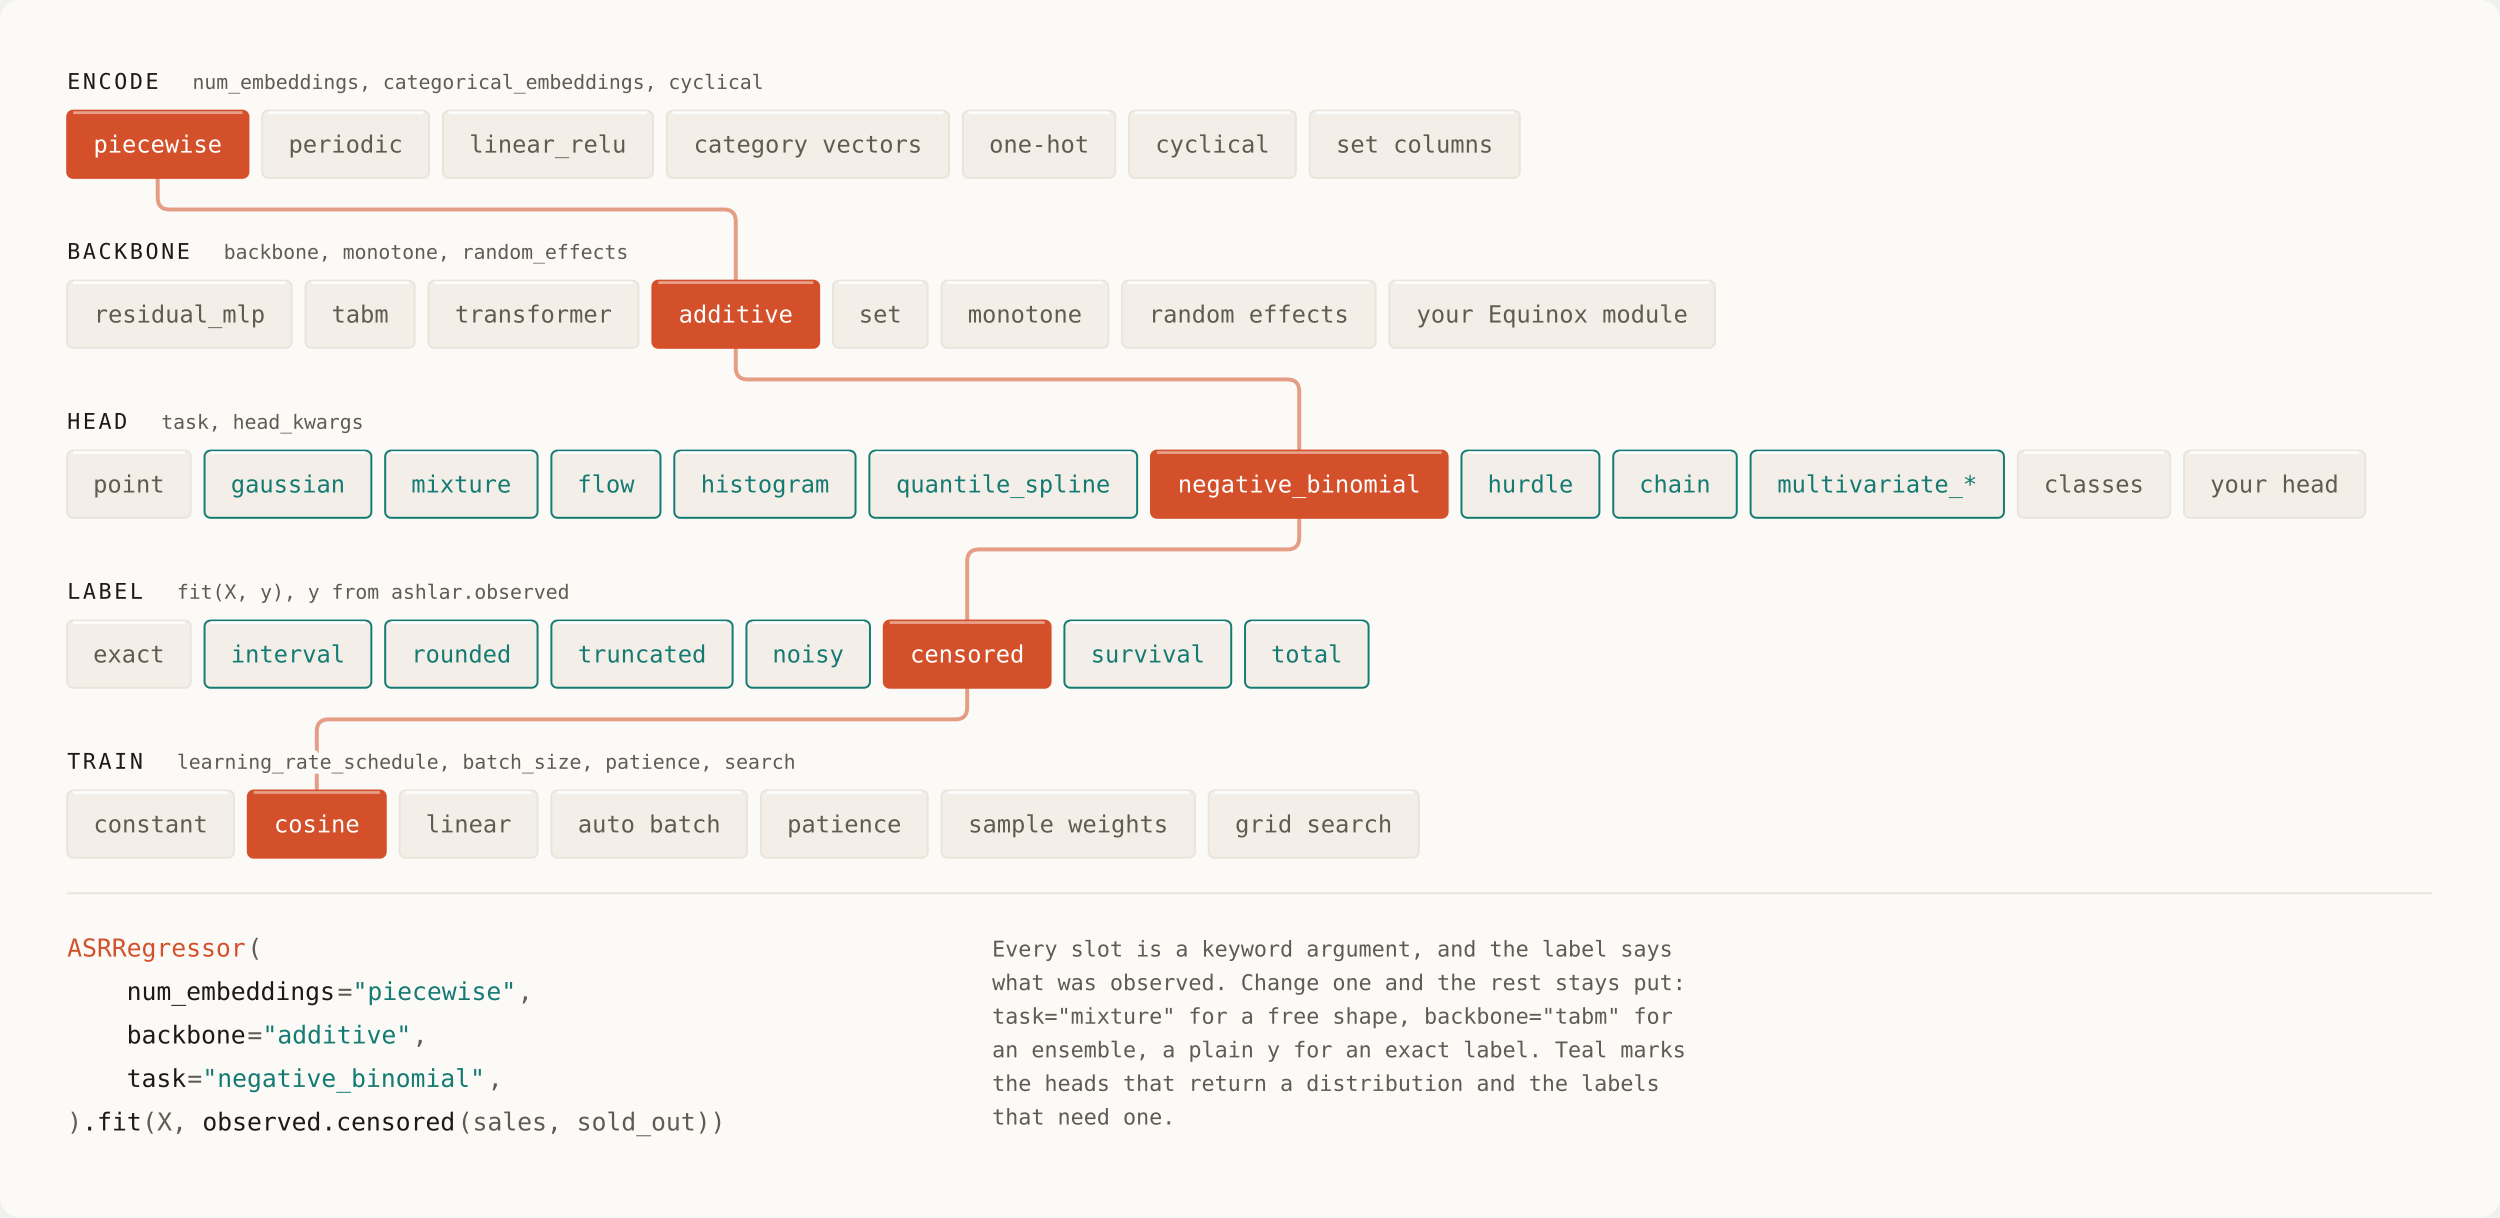
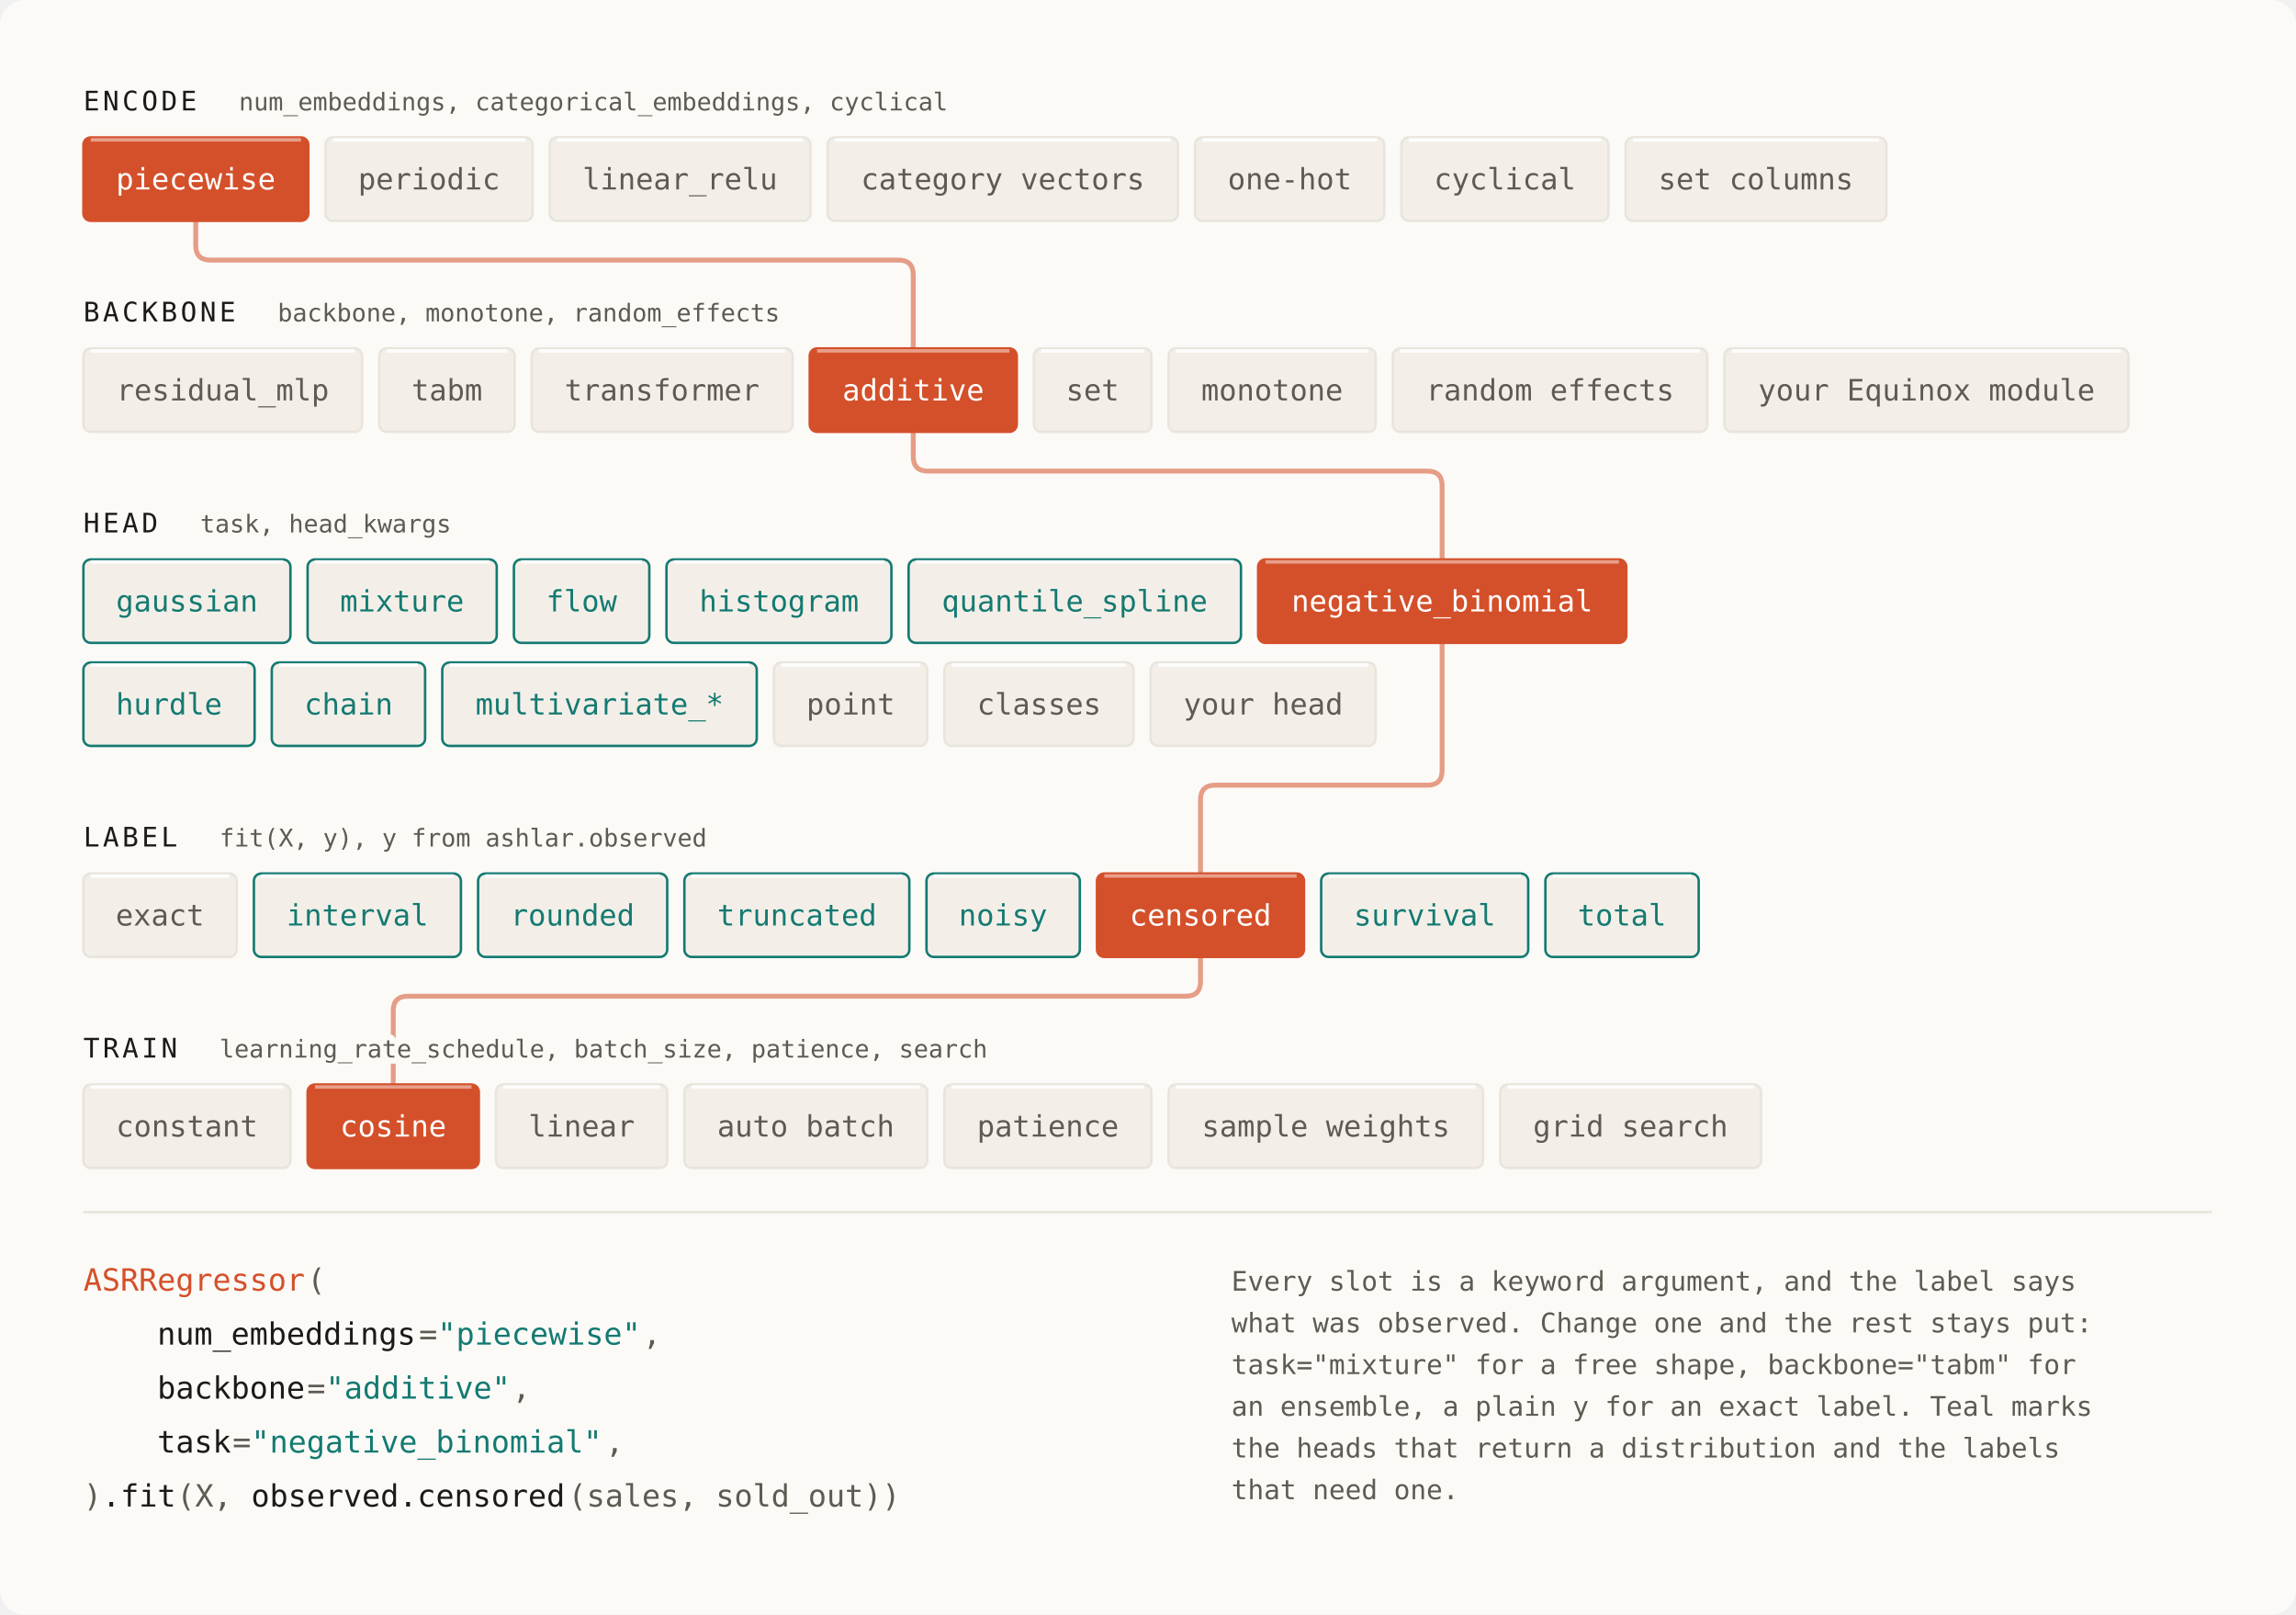
- <svg xmlns="http://www.w3.org/2000/svg" viewBox="0 0 1265 616" width="1265" height="616" role="img" aria-label="Five courses of model choices with one path lit">
-   <rect width="1265" height="616" rx="10" fill="#fbfaf7" />
-   <path d="M79.8 90.0V100.0Q79.8 106.0 85.8 106.0H366.3Q372.3 106.0 372.3 112.0V142.0M372.3 176.0V186.0Q372.3 192.0 378.3 192.0H651.4Q657.4 192.0 657.4 198.0V228.0M657.4 262.0V272.0Q657.4 278.0 651.4 278.0H495.4Q489.4 278.0 489.4 284.0V314.0M489.4 348.0V358.0Q489.4 364.0 483.4 364.0H166.3Q160.3 364.0 160.3 370.0V400.0" fill="none" stroke="#d4502a" stroke-width="2" stroke-opacity="0.55" />
+ <svg xmlns="http://www.w3.org/2000/svg" viewBox="0 0 936 658" width="936" height="658" role="img" aria-label="Five courses of model choices with one path lit">
+   <rect width="936" height="658" rx="10" fill="#fbfaf7" />
+   <path d="M79.8 90.0V100.0Q79.8 106.0 85.8 106.0H366.3Q372.3 106.0 372.3 112.0V142.0M372.3 176.0V186.0Q372.3 192.0 378.3 192.0H581.9Q587.9 192.0 587.9 198.0V228.0M587.9 262.0V314.0Q587.9 320.0 581.9 320.0H495.4Q489.4 320.0 489.4 326.0V356.0M489.4 390.0V400.0Q489.4 406.0 483.4 406.0H166.3Q160.3 406.0 160.3 412.0V442.0" fill="none" stroke="#d4502a" stroke-width="2" stroke-opacity="0.55" />
  <text x="34.0" y="45.0" font-family="ui-monospace, SFMono-Regular, Menlo, monospace" font-size="11" letter-spacing="1.3" fill="#1b1a17" stroke="#fbfaf7" stroke-width="5" stroke-linejoin="round" paint-order="stroke">ENCODE</text>
  <text x="97.4" y="45.0" font-family="ui-monospace, SFMono-Regular, Menlo, monospace" font-size="10" fill="#5f5a52" stroke="#fbfaf7" stroke-width="5" stroke-linejoin="round" paint-order="stroke">num_embeddings, categorical_embeddings, cyclical</text>
  <rect x="34.0" y="56.0" width="91.7" height="34.0" rx="3" fill="#d4502a" stroke="#d4502a" stroke-width="1" />
  <path d="M37.0 57.0H122.7" stroke="#ffffff" stroke-opacity="0.45" stroke-width="1.4" />
  <text x="79.8" y="77.2" text-anchor="middle" font-family="ui-monospace, SFMono-Regular, Menlo, monospace" font-size="12" font-weight="500" fill="#ffffff">piecewise</text>
  <rect x="132.7" y="56.0" width="84.4" height="34.0" rx="3" fill="#f3efe8" stroke="#e9e4dc" stroke-width="1" />
  <path d="M135.7 57.0H214.1" stroke="#ffffff" stroke-opacity="0.90" stroke-width="1.4" />
  <text x="174.9" y="77.2" text-anchor="middle" font-family="ui-monospace, SFMono-Regular, Menlo, monospace" font-size="12" font-weight="400" fill="#5f5a52">periodic</text>
  <rect x="224.1" y="56.0" width="106.3" height="34.0" rx="3" fill="#f3efe8" stroke="#e9e4dc" stroke-width="1" />
  <path d="M227.1 57.0H327.4" stroke="#ffffff" stroke-opacity="0.90" stroke-width="1.4" />
  <text x="277.2" y="77.2" text-anchor="middle" font-family="ui-monospace, SFMono-Regular, Menlo, monospace" font-size="12" font-weight="400" fill="#5f5a52">linear_relu</text>
  <rect x="337.4" y="56.0" width="142.8" height="34.0" rx="3" fill="#f3efe8" stroke="#e9e4dc" stroke-width="1" />
  <path d="M340.4 57.0H477.2" stroke="#ffffff" stroke-opacity="0.90" stroke-width="1.4" />
  <text x="408.8" y="77.2" text-anchor="middle" font-family="ui-monospace, SFMono-Regular, Menlo, monospace" font-size="12" font-weight="400" fill="#5f5a52">category vectors</text>
  <rect x="487.2" y="56.0" width="77.1" height="34.0" rx="3" fill="#f3efe8" stroke="#e9e4dc" stroke-width="1" />
  <path d="M490.2 57.0H561.3" stroke="#ffffff" stroke-opacity="0.90" stroke-width="1.4" />
  <text x="525.8" y="77.2" text-anchor="middle" font-family="ui-monospace, SFMono-Regular, Menlo, monospace" font-size="12" font-weight="400" fill="#5f5a52">one-hot</text>
  <rect x="571.3" y="56.0" width="84.4" height="34.0" rx="3" fill="#f3efe8" stroke="#e9e4dc" stroke-width="1" />
  <path d="M574.3 57.0H652.7" stroke="#ffffff" stroke-opacity="0.90" stroke-width="1.4" />
  <text x="613.5" y="77.2" text-anchor="middle" font-family="ui-monospace, SFMono-Regular, Menlo, monospace" font-size="12" font-weight="400" fill="#5f5a52">cyclical</text>
  <rect x="662.7" y="56.0" width="106.3" height="34.0" rx="3" fill="#f3efe8" stroke="#e9e4dc" stroke-width="1" />
  <path d="M665.7 57.0H766.0" stroke="#ffffff" stroke-opacity="0.90" stroke-width="1.4" />
  <text x="715.8" y="77.2" text-anchor="middle" font-family="ui-monospace, SFMono-Regular, Menlo, monospace" font-size="12" font-weight="400" fill="#5f5a52">set columns</text>
  <text x="34.0" y="131.0" font-family="ui-monospace, SFMono-Regular, Menlo, monospace" font-size="11" letter-spacing="1.3" fill="#1b1a17" stroke="#fbfaf7" stroke-width="5" stroke-linejoin="round" paint-order="stroke">BACKBONE</text>
  <text x="113.2" y="131.0" font-family="ui-monospace, SFMono-Regular, Menlo, monospace" font-size="10" fill="#5f5a52" stroke="#fbfaf7" stroke-width="5" stroke-linejoin="round" paint-order="stroke">backbone, monotone, random_effects</text>
  <rect x="34.0" y="142.0" width="113.6" height="34.0" rx="3" fill="#f3efe8" stroke="#e9e4dc" stroke-width="1" />
  <path d="M37.0 143.0H144.6" stroke="#ffffff" stroke-opacity="0.90" stroke-width="1.4" />
  <text x="90.8" y="163.2" text-anchor="middle" font-family="ui-monospace, SFMono-Regular, Menlo, monospace" font-size="12" font-weight="400" fill="#5f5a52">residual_mlp</text>
  <rect x="154.6" y="142.0" width="55.2" height="34.0" rx="3" fill="#f3efe8" stroke="#e9e4dc" stroke-width="1" />
  <path d="M157.6 143.0H206.8" stroke="#ffffff" stroke-opacity="0.90" stroke-width="1.4" />
  <text x="182.2" y="163.2" text-anchor="middle" font-family="ui-monospace, SFMono-Regular, Menlo, monospace" font-size="12" font-weight="400" fill="#5f5a52">tabm</text>
  <rect x="216.8" y="142.0" width="106.3" height="34.0" rx="3" fill="#f3efe8" stroke="#e9e4dc" stroke-width="1" />
  <path d="M219.8 143.0H320.1" stroke="#ffffff" stroke-opacity="0.90" stroke-width="1.4" />
  <text x="269.9" y="163.2" text-anchor="middle" font-family="ui-monospace, SFMono-Regular, Menlo, monospace" font-size="12" font-weight="400" fill="#5f5a52">transformer</text>
  <rect x="330.1" y="142.0" width="84.4" height="34.0" rx="3" fill="#d4502a" stroke="#d4502a" stroke-width="1" />
  <path d="M333.1 143.0H411.5" stroke="#ffffff" stroke-opacity="0.45" stroke-width="1.4" />
  <text x="372.3" y="163.2" text-anchor="middle" font-family="ui-monospace, SFMono-Regular, Menlo, monospace" font-size="12" font-weight="500" fill="#ffffff">additive</text>
  <rect x="421.5" y="142.0" width="47.9" height="34.0" rx="3" fill="#f3efe8" stroke="#e9e4dc" stroke-width="1" />
  <path d="M424.5 143.0H466.4" stroke="#ffffff" stroke-opacity="0.90" stroke-width="1.4" />
  <text x="445.4" y="163.2" text-anchor="middle" font-family="ui-monospace, SFMono-Regular, Menlo, monospace" font-size="12" font-weight="400" fill="#5f5a52">set</text>
  <rect x="476.4" y="142.0" width="84.4" height="34.0" rx="3" fill="#f3efe8" stroke="#e9e4dc" stroke-width="1" />
  <path d="M479.4 143.0H557.8" stroke="#ffffff" stroke-opacity="0.90" stroke-width="1.4" />
  <text x="518.6" y="163.2" text-anchor="middle" font-family="ui-monospace, SFMono-Regular, Menlo, monospace" font-size="12" font-weight="400" fill="#5f5a52">monotone</text>
  <rect x="567.8" y="142.0" width="128.2" height="34.0" rx="3" fill="#f3efe8" stroke="#e9e4dc" stroke-width="1" />
  <path d="M570.8 143.0H693.0" stroke="#ffffff" stroke-opacity="0.90" stroke-width="1.4" />
  <text x="631.9" y="163.2" text-anchor="middle" font-family="ui-monospace, SFMono-Regular, Menlo, monospace" font-size="12" font-weight="400" fill="#5f5a52">random effects</text>
  <rect x="703.0" y="142.0" width="164.7" height="34.0" rx="3" fill="#f3efe8" stroke="#e9e4dc" stroke-width="1" />
  <path d="M706.0 143.0H864.7" stroke="#ffffff" stroke-opacity="0.90" stroke-width="1.4" />
  <text x="785.4" y="163.2" text-anchor="middle" font-family="ui-monospace, SFMono-Regular, Menlo, monospace" font-size="12" font-weight="400" fill="#5f5a52">your Equinox module</text>
  <text x="34.0" y="217.0" font-family="ui-monospace, SFMono-Regular, Menlo, monospace" font-size="11" letter-spacing="1.3" fill="#1b1a17" stroke="#fbfaf7" stroke-width="5" stroke-linejoin="round" paint-order="stroke">HEAD</text>
  <text x="81.6" y="217.0" font-family="ui-monospace, SFMono-Regular, Menlo, monospace" font-size="10" fill="#5f5a52" stroke="#fbfaf7" stroke-width="5" stroke-linejoin="round" paint-order="stroke">task, head_kwargs</text>
-   <rect x="34.0" y="228.0" width="62.5" height="34.0" rx="3" fill="#f3efe8" stroke="#e9e4dc" stroke-width="1" />
-   <path d="M37.0 229.0H93.5" stroke="#ffffff" stroke-opacity="0.90" stroke-width="1.4" />
-   <text x="65.2" y="249.2" text-anchor="middle" font-family="ui-monospace, SFMono-Regular, Menlo, monospace" font-size="12" font-weight="400" fill="#5f5a52">point</text>
-   <rect x="103.5" y="228.0" width="84.4" height="34.0" rx="3" fill="#f3efe8" stroke="#147a72" stroke-width="1" />
-   <path d="M106.5 229.0H184.9" stroke="#ffffff" stroke-opacity="0.90" stroke-width="1.4" />
-   <text x="145.7" y="249.2" text-anchor="middle" font-family="ui-monospace, SFMono-Regular, Menlo, monospace" font-size="12" font-weight="400" fill="#147a72">gaussian</text>
-   <rect x="194.9" y="228.0" width="77.1" height="34.0" rx="3" fill="#f3efe8" stroke="#147a72" stroke-width="1" />
-   <path d="M197.9 229.0H269.0" stroke="#ffffff" stroke-opacity="0.90" stroke-width="1.4" />
-   <text x="233.4" y="249.2" text-anchor="middle" font-family="ui-monospace, SFMono-Regular, Menlo, monospace" font-size="12" font-weight="400" fill="#147a72">mixture</text>
-   <rect x="279.0" y="228.0" width="55.2" height="34.0" rx="3" fill="#f3efe8" stroke="#147a72" stroke-width="1" />
-   <path d="M282.0 229.0H331.2" stroke="#ffffff" stroke-opacity="0.90" stroke-width="1.4" />
-   <text x="306.6" y="249.2" text-anchor="middle" font-family="ui-monospace, SFMono-Regular, Menlo, monospace" font-size="12" font-weight="400" fill="#147a72">flow</text>
-   <rect x="341.2" y="228.0" width="91.7" height="34.0" rx="3" fill="#f3efe8" stroke="#147a72" stroke-width="1" />
-   <path d="M344.2 229.0H429.9" stroke="#ffffff" stroke-opacity="0.90" stroke-width="1.4" />
-   <text x="387.1" y="249.2" text-anchor="middle" font-family="ui-monospace, SFMono-Regular, Menlo, monospace" font-size="12" font-weight="400" fill="#147a72">histogram</text>
-   <rect x="439.9" y="228.0" width="135.5" height="34.0" rx="3" fill="#f3efe8" stroke="#147a72" stroke-width="1" />
-   <path d="M442.9 229.0H572.4" stroke="#ffffff" stroke-opacity="0.90" stroke-width="1.4" />
-   <text x="507.6" y="249.2" text-anchor="middle" font-family="ui-monospace, SFMono-Regular, Menlo, monospace" font-size="12" font-weight="400" fill="#147a72">quantile_spline</text>
-   <rect x="582.4" y="228.0" width="150.1" height="34.0" rx="3" fill="#d4502a" stroke="#d4502a" stroke-width="1" />
-   <path d="M585.4 229.0H729.5" stroke="#ffffff" stroke-opacity="0.45" stroke-width="1.4" />
-   <text x="657.4" y="249.2" text-anchor="middle" font-family="ui-monospace, SFMono-Regular, Menlo, monospace" font-size="12" font-weight="500" fill="#ffffff">negative_binomial</text>
-   <rect x="739.5" y="228.0" width="69.8" height="34.0" rx="3" fill="#f3efe8" stroke="#147a72" stroke-width="1" />
-   <path d="M742.5 229.0H806.3" stroke="#ffffff" stroke-opacity="0.90" stroke-width="1.4" />
-   <text x="774.4" y="249.2" text-anchor="middle" font-family="ui-monospace, SFMono-Regular, Menlo, monospace" font-size="12" font-weight="400" fill="#147a72">hurdle</text>
-   <rect x="816.3" y="228.0" width="62.5" height="34.0" rx="3" fill="#f3efe8" stroke="#147a72" stroke-width="1" />
-   <path d="M819.3 229.0H875.8" stroke="#ffffff" stroke-opacity="0.90" stroke-width="1.4" />
-   <text x="847.5" y="249.2" text-anchor="middle" font-family="ui-monospace, SFMono-Regular, Menlo, monospace" font-size="12" font-weight="400" fill="#147a72">chain</text>
-   <rect x="885.8" y="228.0" width="128.2" height="34.0" rx="3" fill="#f3efe8" stroke="#147a72" stroke-width="1" />
-   <path d="M888.8 229.0H1011.0" stroke="#ffffff" stroke-opacity="0.90" stroke-width="1.4" />
-   <text x="949.9" y="249.2" text-anchor="middle" font-family="ui-monospace, SFMono-Regular, Menlo, monospace" font-size="12" font-weight="400" fill="#147a72">multivariate_*</text>
-   <rect x="1021.0" y="228.0" width="77.1" height="34.0" rx="3" fill="#f3efe8" stroke="#e9e4dc" stroke-width="1" />
-   <path d="M1024.0 229.0H1095.1" stroke="#ffffff" stroke-opacity="0.90" stroke-width="1.4" />
-   <text x="1059.5" y="249.2" text-anchor="middle" font-family="ui-monospace, SFMono-Regular, Menlo, monospace" font-size="12" font-weight="400" fill="#5f5a52">classes</text>
-   <rect x="1105.1" y="228.0" width="91.7" height="34.0" rx="3" fill="#f3efe8" stroke="#e9e4dc" stroke-width="1" />
-   <path d="M1108.1 229.0H1193.8" stroke="#ffffff" stroke-opacity="0.90" stroke-width="1.4" />
-   <text x="1150.9" y="249.2" text-anchor="middle" font-family="ui-monospace, SFMono-Regular, Menlo, monospace" font-size="12" font-weight="400" fill="#5f5a52">your head</text>
-   <text x="34.0" y="303.0" font-family="ui-monospace, SFMono-Regular, Menlo, monospace" font-size="11" letter-spacing="1.3" fill="#1b1a17" stroke="#fbfaf7" stroke-width="5" stroke-linejoin="round" paint-order="stroke">LABEL</text>
-   <text x="89.5" y="303.0" font-family="ui-monospace, SFMono-Regular, Menlo, monospace" font-size="10" fill="#5f5a52" stroke="#fbfaf7" stroke-width="5" stroke-linejoin="round" paint-order="stroke">fit(X, y), y from ashlar.observed</text>
-   <rect x="34.0" y="314.0" width="62.5" height="34.0" rx="3" fill="#f3efe8" stroke="#e9e4dc" stroke-width="1" />
-   <path d="M37.0 315.0H93.5" stroke="#ffffff" stroke-opacity="0.90" stroke-width="1.4" />
-   <text x="65.2" y="335.2" text-anchor="middle" font-family="ui-monospace, SFMono-Regular, Menlo, monospace" font-size="12" font-weight="400" fill="#5f5a52">exact</text>
-   <rect x="103.5" y="314.0" width="84.4" height="34.0" rx="3" fill="#f3efe8" stroke="#147a72" stroke-width="1" />
-   <path d="M106.5 315.0H184.9" stroke="#ffffff" stroke-opacity="0.90" stroke-width="1.4" />
-   <text x="145.7" y="335.2" text-anchor="middle" font-family="ui-monospace, SFMono-Regular, Menlo, monospace" font-size="12" font-weight="400" fill="#147a72">interval</text>
-   <rect x="194.9" y="314.0" width="77.1" height="34.0" rx="3" fill="#f3efe8" stroke="#147a72" stroke-width="1" />
-   <path d="M197.9 315.0H269.0" stroke="#ffffff" stroke-opacity="0.90" stroke-width="1.4" />
-   <text x="233.4" y="335.2" text-anchor="middle" font-family="ui-monospace, SFMono-Regular, Menlo, monospace" font-size="12" font-weight="400" fill="#147a72">rounded</text>
-   <rect x="279.0" y="314.0" width="91.7" height="34.0" rx="3" fill="#f3efe8" stroke="#147a72" stroke-width="1" />
-   <path d="M282.0 315.0H367.7" stroke="#ffffff" stroke-opacity="0.90" stroke-width="1.4" />
-   <text x="324.9" y="335.2" text-anchor="middle" font-family="ui-monospace, SFMono-Regular, Menlo, monospace" font-size="12" font-weight="400" fill="#147a72">truncated</text>
-   <rect x="377.7" y="314.0" width="62.5" height="34.0" rx="3" fill="#f3efe8" stroke="#147a72" stroke-width="1" />
-   <path d="M380.7 315.0H437.2" stroke="#ffffff" stroke-opacity="0.90" stroke-width="1.4" />
-   <text x="408.9" y="335.2" text-anchor="middle" font-family="ui-monospace, SFMono-Regular, Menlo, monospace" font-size="12" font-weight="400" fill="#147a72">noisy</text>
-   <rect x="447.2" y="314.0" width="84.4" height="34.0" rx="3" fill="#d4502a" stroke="#d4502a" stroke-width="1" />
-   <path d="M450.2 315.0H528.6" stroke="#ffffff" stroke-opacity="0.45" stroke-width="1.4" />
-   <text x="489.4" y="335.2" text-anchor="middle" font-family="ui-monospace, SFMono-Regular, Menlo, monospace" font-size="12" font-weight="500" fill="#ffffff">censored</text>
-   <rect x="538.6" y="314.0" width="84.4" height="34.0" rx="3" fill="#f3efe8" stroke="#147a72" stroke-width="1" />
-   <path d="M541.6 315.0H620.0" stroke="#ffffff" stroke-opacity="0.90" stroke-width="1.4" />
-   <text x="580.8" y="335.2" text-anchor="middle" font-family="ui-monospace, SFMono-Regular, Menlo, monospace" font-size="12" font-weight="400" fill="#147a72">survival</text>
-   <rect x="630.0" y="314.0" width="62.5" height="34.0" rx="3" fill="#f3efe8" stroke="#147a72" stroke-width="1" />
-   <path d="M633.0 315.0H689.5" stroke="#ffffff" stroke-opacity="0.90" stroke-width="1.4" />
-   <text x="661.2" y="335.2" text-anchor="middle" font-family="ui-monospace, SFMono-Regular, Menlo, monospace" font-size="12" font-weight="400" fill="#147a72">total</text>
-   <text x="34.0" y="389.0" font-family="ui-monospace, SFMono-Regular, Menlo, monospace" font-size="11" letter-spacing="1.3" fill="#1b1a17" stroke="#fbfaf7" stroke-width="5" stroke-linejoin="round" paint-order="stroke">TRAIN</text>
-   <text x="89.5" y="389.0" font-family="ui-monospace, SFMono-Regular, Menlo, monospace" font-size="10" fill="#5f5a52" stroke="#fbfaf7" stroke-width="5" stroke-linejoin="round" paint-order="stroke">learning_rate_schedule, batch_size, patience, search</text>
-   <rect x="34.0" y="400.0" width="84.4" height="34.0" rx="3" fill="#f3efe8" stroke="#e9e4dc" stroke-width="1" />
-   <path d="M37.0 401.0H115.4" stroke="#ffffff" stroke-opacity="0.90" stroke-width="1.4" />
-   <text x="76.2" y="421.2" text-anchor="middle" font-family="ui-monospace, SFMono-Regular, Menlo, monospace" font-size="12" font-weight="400" fill="#5f5a52">constant</text>
-   <rect x="125.4" y="400.0" width="69.8" height="34.0" rx="3" fill="#d4502a" stroke="#d4502a" stroke-width="1" />
-   <path d="M128.4 401.0H192.2" stroke="#ffffff" stroke-opacity="0.45" stroke-width="1.4" />
-   <text x="160.3" y="421.2" text-anchor="middle" font-family="ui-monospace, SFMono-Regular, Menlo, monospace" font-size="12" font-weight="500" fill="#ffffff">cosine</text>
-   <rect x="202.2" y="400.0" width="69.8" height="34.0" rx="3" fill="#f3efe8" stroke="#e9e4dc" stroke-width="1" />
-   <path d="M205.2 401.0H269.0" stroke="#ffffff" stroke-opacity="0.90" stroke-width="1.4" />
-   <text x="237.1" y="421.2" text-anchor="middle" font-family="ui-monospace, SFMono-Regular, Menlo, monospace" font-size="12" font-weight="400" fill="#5f5a52">linear</text>
-   <rect x="279.0" y="400.0" width="99.0" height="34.0" rx="3" fill="#f3efe8" stroke="#e9e4dc" stroke-width="1" />
-   <path d="M282.0 401.0H375.0" stroke="#ffffff" stroke-opacity="0.90" stroke-width="1.4" />
-   <text x="328.5" y="421.2" text-anchor="middle" font-family="ui-monospace, SFMono-Regular, Menlo, monospace" font-size="12" font-weight="400" fill="#5f5a52">auto batch</text>
-   <rect x="385.0" y="400.0" width="84.4" height="34.0" rx="3" fill="#f3efe8" stroke="#e9e4dc" stroke-width="1" />
-   <path d="M388.0 401.0H466.4" stroke="#ffffff" stroke-opacity="0.90" stroke-width="1.4" />
-   <text x="427.2" y="421.2" text-anchor="middle" font-family="ui-monospace, SFMono-Regular, Menlo, monospace" font-size="12" font-weight="400" fill="#5f5a52">patience</text>
-   <rect x="476.4" y="400.0" width="128.2" height="34.0" rx="3" fill="#f3efe8" stroke="#e9e4dc" stroke-width="1" />
-   <path d="M479.4 401.0H601.6" stroke="#ffffff" stroke-opacity="0.90" stroke-width="1.4" />
-   <text x="540.5" y="421.2" text-anchor="middle" font-family="ui-monospace, SFMono-Regular, Menlo, monospace" font-size="12" font-weight="400" fill="#5f5a52">sample weights</text>
-   <rect x="611.6" y="400.0" width="106.3" height="34.0" rx="3" fill="#f3efe8" stroke="#e9e4dc" stroke-width="1" />
-   <path d="M614.6 401.0H714.9" stroke="#ffffff" stroke-opacity="0.90" stroke-width="1.4" />
-   <text x="664.7" y="421.2" text-anchor="middle" font-family="ui-monospace, SFMono-Regular, Menlo, monospace" font-size="12" font-weight="400" fill="#5f5a52">grid search</text>
-   <path d="M34.0 452.0H1230.8" stroke="#e9e4dc" stroke-width="1" />
-   <text x="34.0" y="484.0" xml:space="preserve" font-family="ui-monospace, SFMono-Regular, Menlo, monospace" font-size="12.5" fill="#d4502a">ASRRegressor</text>
-   <text x="125.2" y="484.0" xml:space="preserve" font-family="ui-monospace, SFMono-Regular, Menlo, monospace" font-size="12.5" fill="#5f5a52">(</text>
-   <text x="34.0" y="506.0" xml:space="preserve" font-family="ui-monospace, SFMono-Regular, Menlo, monospace" font-size="12.5" fill="#1b1a17">    num_embeddings</text>
-   <text x="170.8" y="506.0" xml:space="preserve" font-family="ui-monospace, SFMono-Regular, Menlo, monospace" font-size="12.5" fill="#5f5a52">=</text>
-   <text x="178.4" y="506.0" xml:space="preserve" font-family="ui-monospace, SFMono-Regular, Menlo, monospace" font-size="12.5" fill="#147a72">"piecewise"</text>
-   <text x="262.0" y="506.0" xml:space="preserve" font-family="ui-monospace, SFMono-Regular, Menlo, monospace" font-size="12.5" fill="#5f5a52">,</text>
-   <text x="34.0" y="528.0" xml:space="preserve" font-family="ui-monospace, SFMono-Regular, Menlo, monospace" font-size="12.5" fill="#1b1a17">    backbone</text>
-   <text x="125.2" y="528.0" xml:space="preserve" font-family="ui-monospace, SFMono-Regular, Menlo, monospace" font-size="12.5" fill="#5f5a52">=</text>
-   <text x="132.8" y="528.0" xml:space="preserve" font-family="ui-monospace, SFMono-Regular, Menlo, monospace" font-size="12.5" fill="#147a72">"additive"</text>
-   <text x="208.8" y="528.0" xml:space="preserve" font-family="ui-monospace, SFMono-Regular, Menlo, monospace" font-size="12.5" fill="#5f5a52">,</text>
-   <text x="34.0" y="550.0" xml:space="preserve" font-family="ui-monospace, SFMono-Regular, Menlo, monospace" font-size="12.5" fill="#1b1a17">    task</text>
-   <text x="94.8" y="550.0" xml:space="preserve" font-family="ui-monospace, SFMono-Regular, Menlo, monospace" font-size="12.5" fill="#5f5a52">=</text>
-   <text x="102.4" y="550.0" xml:space="preserve" font-family="ui-monospace, SFMono-Regular, Menlo, monospace" font-size="12.5" fill="#147a72">"negative_binomial"</text>
-   <text x="246.8" y="550.0" xml:space="preserve" font-family="ui-monospace, SFMono-Regular, Menlo, monospace" font-size="12.5" fill="#5f5a52">,</text>
-   <text x="34.0" y="572.0" xml:space="preserve" font-family="ui-monospace, SFMono-Regular, Menlo, monospace" font-size="12.5" fill="#5f5a52">)</text>
-   <text x="41.6" y="572.0" xml:space="preserve" font-family="ui-monospace, SFMono-Regular, Menlo, monospace" font-size="12.5" fill="#1b1a17">.fit</text>
-   <text x="72.0" y="572.0" xml:space="preserve" font-family="ui-monospace, SFMono-Regular, Menlo, monospace" font-size="12.5" fill="#5f5a52">(X, </text>
-   <text x="102.4" y="572.0" xml:space="preserve" font-family="ui-monospace, SFMono-Regular, Menlo, monospace" font-size="12.5" fill="#1b1a17">observed.censored</text>
-   <text x="231.6" y="572.0" xml:space="preserve" font-family="ui-monospace, SFMono-Regular, Menlo, monospace" font-size="12.5" fill="#5f5a52">(sales, sold_out))</text>
-   <text x="502.0" y="484.0" font-family="ui-monospace, SFMono-Regular, Menlo, monospace" font-size="11" fill="#5f5a52">Every slot is a keyword argument, and the label says</text>
-   <text x="502.0" y="501.0" font-family="ui-monospace, SFMono-Regular, Menlo, monospace" font-size="11" fill="#5f5a52">what was observed. Change one and the rest stays put:</text>
-   <text x="502.0" y="518.0" font-family="ui-monospace, SFMono-Regular, Menlo, monospace" font-size="11" fill="#5f5a52">task="mixture" for a free shape, backbone="tabm" for</text>
-   <text x="502.0" y="535.0" font-family="ui-monospace, SFMono-Regular, Menlo, monospace" font-size="11" fill="#5f5a52">an ensemble, a plain y for an exact label. Teal marks</text>
-   <text x="502.0" y="552.0" font-family="ui-monospace, SFMono-Regular, Menlo, monospace" font-size="11" fill="#5f5a52">the heads that return a distribution and the labels</text>
-   <text x="502.0" y="569.0" font-family="ui-monospace, SFMono-Regular, Menlo, monospace" font-size="11" fill="#5f5a52">that need one.</text>
+   <rect x="34.0" y="228.0" width="84.4" height="34.0" rx="3" fill="#f3efe8" stroke="#147a72" stroke-width="1" />
+   <path d="M37.0 229.0H115.4" stroke="#ffffff" stroke-opacity="0.90" stroke-width="1.4" />
+   <text x="76.2" y="249.2" text-anchor="middle" font-family="ui-monospace, SFMono-Regular, Menlo, monospace" font-size="12" font-weight="400" fill="#147a72">gaussian</text>
+   <rect x="125.4" y="228.0" width="77.1" height="34.0" rx="3" fill="#f3efe8" stroke="#147a72" stroke-width="1" />
+   <path d="M128.4 229.0H199.5" stroke="#ffffff" stroke-opacity="0.90" stroke-width="1.4" />
+   <text x="163.9" y="249.2" text-anchor="middle" font-family="ui-monospace, SFMono-Regular, Menlo, monospace" font-size="12" font-weight="400" fill="#147a72">mixture</text>
+   <rect x="209.5" y="228.0" width="55.2" height="34.0" rx="3" fill="#f3efe8" stroke="#147a72" stroke-width="1" />
+   <path d="M212.5 229.0H261.7" stroke="#ffffff" stroke-opacity="0.90" stroke-width="1.4" />
+   <text x="237.1" y="249.2" text-anchor="middle" font-family="ui-monospace, SFMono-Regular, Menlo, monospace" font-size="12" font-weight="400" fill="#147a72">flow</text>
+   <rect x="271.7" y="228.0" width="91.7" height="34.0" rx="3" fill="#f3efe8" stroke="#147a72" stroke-width="1" />
+   <path d="M274.7 229.0H360.4" stroke="#ffffff" stroke-opacity="0.90" stroke-width="1.4" />
+   <text x="317.6" y="249.2" text-anchor="middle" font-family="ui-monospace, SFMono-Regular, Menlo, monospace" font-size="12" font-weight="400" fill="#147a72">histogram</text>
+   <rect x="370.4" y="228.0" width="135.5" height="34.0" rx="3" fill="#f3efe8" stroke="#147a72" stroke-width="1" />
+   <path d="M373.4 229.0H502.9" stroke="#ffffff" stroke-opacity="0.90" stroke-width="1.4" />
+   <text x="438.1" y="249.2" text-anchor="middle" font-family="ui-monospace, SFMono-Regular, Menlo, monospace" font-size="12" font-weight="400" fill="#147a72">quantile_spline</text>
+   <rect x="512.9" y="228.0" width="150.1" height="34.0" rx="3" fill="#d4502a" stroke="#d4502a" stroke-width="1" />
+   <path d="M515.9 229.0H660.0" stroke="#ffffff" stroke-opacity="0.45" stroke-width="1.4" />
+   <text x="587.9" y="249.2" text-anchor="middle" font-family="ui-monospace, SFMono-Regular, Menlo, monospace" font-size="12" font-weight="500" fill="#ffffff">negative_binomial</text>
+   <rect x="34.0" y="270.0" width="69.8" height="34.0" rx="3" fill="#f3efe8" stroke="#147a72" stroke-width="1" />
+   <path d="M37.0 271.0H100.8" stroke="#ffffff" stroke-opacity="0.90" stroke-width="1.4" />
+   <text x="68.9" y="291.2" text-anchor="middle" font-family="ui-monospace, SFMono-Regular, Menlo, monospace" font-size="12" font-weight="400" fill="#147a72">hurdle</text>
+   <rect x="110.8" y="270.0" width="62.5" height="34.0" rx="3" fill="#f3efe8" stroke="#147a72" stroke-width="1" />
+   <path d="M113.8 271.0H170.3" stroke="#ffffff" stroke-opacity="0.90" stroke-width="1.4" />
+   <text x="142.1" y="291.2" text-anchor="middle" font-family="ui-monospace, SFMono-Regular, Menlo, monospace" font-size="12" font-weight="400" fill="#147a72">chain</text>
+   <rect x="180.3" y="270.0" width="128.2" height="34.0" rx="3" fill="#f3efe8" stroke="#147a72" stroke-width="1" />
+   <path d="M183.3 271.0H305.5" stroke="#ffffff" stroke-opacity="0.90" stroke-width="1.4" />
+   <text x="244.4" y="291.2" text-anchor="middle" font-family="ui-monospace, SFMono-Regular, Menlo, monospace" font-size="12" font-weight="400" fill="#147a72">multivariate_*</text>
+   <rect x="315.5" y="270.0" width="62.5" height="34.0" rx="3" fill="#f3efe8" stroke="#e9e4dc" stroke-width="1" />
+   <path d="M318.5 271.0H375.0" stroke="#ffffff" stroke-opacity="0.90" stroke-width="1.4" />
+   <text x="346.8" y="291.2" text-anchor="middle" font-family="ui-monospace, SFMono-Regular, Menlo, monospace" font-size="12" font-weight="400" fill="#5f5a52">point</text>
+   <rect x="385.0" y="270.0" width="77.1" height="34.0" rx="3" fill="#f3efe8" stroke="#e9e4dc" stroke-width="1" />
+   <path d="M388.0 271.0H459.1" stroke="#ffffff" stroke-opacity="0.90" stroke-width="1.4" />
+   <text x="423.6" y="291.2" text-anchor="middle" font-family="ui-monospace, SFMono-Regular, Menlo, monospace" font-size="12" font-weight="400" fill="#5f5a52">classes</text>
+   <rect x="469.1" y="270.0" width="91.7" height="34.0" rx="3" fill="#f3efe8" stroke="#e9e4dc" stroke-width="1" />
+   <path d="M472.1 271.0H557.8" stroke="#ffffff" stroke-opacity="0.90" stroke-width="1.4" />
+   <text x="515.0" y="291.2" text-anchor="middle" font-family="ui-monospace, SFMono-Regular, Menlo, monospace" font-size="12" font-weight="400" fill="#5f5a52">your head</text>
+   <text x="34.0" y="345.0" font-family="ui-monospace, SFMono-Regular, Menlo, monospace" font-size="11" letter-spacing="1.3" fill="#1b1a17" stroke="#fbfaf7" stroke-width="5" stroke-linejoin="round" paint-order="stroke">LABEL</text>
+   <text x="89.5" y="345.0" font-family="ui-monospace, SFMono-Regular, Menlo, monospace" font-size="10" fill="#5f5a52" stroke="#fbfaf7" stroke-width="5" stroke-linejoin="round" paint-order="stroke">fit(X, y), y from ashlar.observed</text>
+   <rect x="34.0" y="356.0" width="62.5" height="34.0" rx="3" fill="#f3efe8" stroke="#e9e4dc" stroke-width="1" />
+   <path d="M37.0 357.0H93.5" stroke="#ffffff" stroke-opacity="0.90" stroke-width="1.4" />
+   <text x="65.2" y="377.2" text-anchor="middle" font-family="ui-monospace, SFMono-Regular, Menlo, monospace" font-size="12" font-weight="400" fill="#5f5a52">exact</text>
+   <rect x="103.5" y="356.0" width="84.4" height="34.0" rx="3" fill="#f3efe8" stroke="#147a72" stroke-width="1" />
+   <path d="M106.5 357.0H184.9" stroke="#ffffff" stroke-opacity="0.90" stroke-width="1.4" />
+   <text x="145.7" y="377.2" text-anchor="middle" font-family="ui-monospace, SFMono-Regular, Menlo, monospace" font-size="12" font-weight="400" fill="#147a72">interval</text>
+   <rect x="194.9" y="356.0" width="77.1" height="34.0" rx="3" fill="#f3efe8" stroke="#147a72" stroke-width="1" />
+   <path d="M197.9 357.0H269.0" stroke="#ffffff" stroke-opacity="0.90" stroke-width="1.4" />
+   <text x="233.4" y="377.2" text-anchor="middle" font-family="ui-monospace, SFMono-Regular, Menlo, monospace" font-size="12" font-weight="400" fill="#147a72">rounded</text>
+   <rect x="279.0" y="356.0" width="91.7" height="34.0" rx="3" fill="#f3efe8" stroke="#147a72" stroke-width="1" />
+   <path d="M282.0 357.0H367.7" stroke="#ffffff" stroke-opacity="0.90" stroke-width="1.4" />
+   <text x="324.9" y="377.2" text-anchor="middle" font-family="ui-monospace, SFMono-Regular, Menlo, monospace" font-size="12" font-weight="400" fill="#147a72">truncated</text>
+   <rect x="377.7" y="356.0" width="62.5" height="34.0" rx="3" fill="#f3efe8" stroke="#147a72" stroke-width="1" />
+   <path d="M380.7 357.0H437.2" stroke="#ffffff" stroke-opacity="0.90" stroke-width="1.4" />
+   <text x="408.9" y="377.2" text-anchor="middle" font-family="ui-monospace, SFMono-Regular, Menlo, monospace" font-size="12" font-weight="400" fill="#147a72">noisy</text>
+   <rect x="447.2" y="356.0" width="84.4" height="34.0" rx="3" fill="#d4502a" stroke="#d4502a" stroke-width="1" />
+   <path d="M450.2 357.0H528.6" stroke="#ffffff" stroke-opacity="0.45" stroke-width="1.4" />
+   <text x="489.4" y="377.2" text-anchor="middle" font-family="ui-monospace, SFMono-Regular, Menlo, monospace" font-size="12" font-weight="500" fill="#ffffff">censored</text>
+   <rect x="538.6" y="356.0" width="84.4" height="34.0" rx="3" fill="#f3efe8" stroke="#147a72" stroke-width="1" />
+   <path d="M541.6 357.0H620.0" stroke="#ffffff" stroke-opacity="0.90" stroke-width="1.4" />
+   <text x="580.8" y="377.2" text-anchor="middle" font-family="ui-monospace, SFMono-Regular, Menlo, monospace" font-size="12" font-weight="400" fill="#147a72">survival</text>
+   <rect x="630.0" y="356.0" width="62.5" height="34.0" rx="3" fill="#f3efe8" stroke="#147a72" stroke-width="1" />
+   <path d="M633.0 357.0H689.5" stroke="#ffffff" stroke-opacity="0.90" stroke-width="1.4" />
+   <text x="661.2" y="377.2" text-anchor="middle" font-family="ui-monospace, SFMono-Regular, Menlo, monospace" font-size="12" font-weight="400" fill="#147a72">total</text>
+   <text x="34.0" y="431.0" font-family="ui-monospace, SFMono-Regular, Menlo, monospace" font-size="11" letter-spacing="1.3" fill="#1b1a17" stroke="#fbfaf7" stroke-width="5" stroke-linejoin="round" paint-order="stroke">TRAIN</text>
+   <text x="89.5" y="431.0" font-family="ui-monospace, SFMono-Regular, Menlo, monospace" font-size="10" fill="#5f5a52" stroke="#fbfaf7" stroke-width="5" stroke-linejoin="round" paint-order="stroke">learning_rate_schedule, batch_size, patience, search</text>
+   <rect x="34.0" y="442.0" width="84.4" height="34.0" rx="3" fill="#f3efe8" stroke="#e9e4dc" stroke-width="1" />
+   <path d="M37.0 443.0H115.4" stroke="#ffffff" stroke-opacity="0.90" stroke-width="1.4" />
+   <text x="76.2" y="463.2" text-anchor="middle" font-family="ui-monospace, SFMono-Regular, Menlo, monospace" font-size="12" font-weight="400" fill="#5f5a52">constant</text>
+   <rect x="125.4" y="442.0" width="69.8" height="34.0" rx="3" fill="#d4502a" stroke="#d4502a" stroke-width="1" />
+   <path d="M128.4 443.0H192.2" stroke="#ffffff" stroke-opacity="0.45" stroke-width="1.4" />
+   <text x="160.3" y="463.2" text-anchor="middle" font-family="ui-monospace, SFMono-Regular, Menlo, monospace" font-size="12" font-weight="500" fill="#ffffff">cosine</text>
+   <rect x="202.2" y="442.0" width="69.8" height="34.0" rx="3" fill="#f3efe8" stroke="#e9e4dc" stroke-width="1" />
+   <path d="M205.2 443.0H269.0" stroke="#ffffff" stroke-opacity="0.90" stroke-width="1.4" />
+   <text x="237.1" y="463.2" text-anchor="middle" font-family="ui-monospace, SFMono-Regular, Menlo, monospace" font-size="12" font-weight="400" fill="#5f5a52">linear</text>
+   <rect x="279.0" y="442.0" width="99.0" height="34.0" rx="3" fill="#f3efe8" stroke="#e9e4dc" stroke-width="1" />
+   <path d="M282.0 443.0H375.0" stroke="#ffffff" stroke-opacity="0.90" stroke-width="1.4" />
+   <text x="328.5" y="463.2" text-anchor="middle" font-family="ui-monospace, SFMono-Regular, Menlo, monospace" font-size="12" font-weight="400" fill="#5f5a52">auto batch</text>
+   <rect x="385.0" y="442.0" width="84.4" height="34.0" rx="3" fill="#f3efe8" stroke="#e9e4dc" stroke-width="1" />
+   <path d="M388.0 443.0H466.4" stroke="#ffffff" stroke-opacity="0.90" stroke-width="1.4" />
+   <text x="427.2" y="463.2" text-anchor="middle" font-family="ui-monospace, SFMono-Regular, Menlo, monospace" font-size="12" font-weight="400" fill="#5f5a52">patience</text>
+   <rect x="476.4" y="442.0" width="128.2" height="34.0" rx="3" fill="#f3efe8" stroke="#e9e4dc" stroke-width="1" />
+   <path d="M479.4 443.0H601.6" stroke="#ffffff" stroke-opacity="0.90" stroke-width="1.4" />
+   <text x="540.5" y="463.2" text-anchor="middle" font-family="ui-monospace, SFMono-Regular, Menlo, monospace" font-size="12" font-weight="400" fill="#5f5a52">sample weights</text>
+   <rect x="611.6" y="442.0" width="106.3" height="34.0" rx="3" fill="#f3efe8" stroke="#e9e4dc" stroke-width="1" />
+   <path d="M614.6 443.0H714.9" stroke="#ffffff" stroke-opacity="0.90" stroke-width="1.4" />
+   <text x="664.7" y="463.2" text-anchor="middle" font-family="ui-monospace, SFMono-Regular, Menlo, monospace" font-size="12" font-weight="400" fill="#5f5a52">grid search</text>
+   <path d="M34.0 494.0H901.7" stroke="#e9e4dc" stroke-width="1" />
+   <text x="34.0" y="526.0" xml:space="preserve" font-family="ui-monospace, SFMono-Regular, Menlo, monospace" font-size="12.5" fill="#d4502a">ASRRegressor</text>
+   <text x="125.2" y="526.0" xml:space="preserve" font-family="ui-monospace, SFMono-Regular, Menlo, monospace" font-size="12.5" fill="#5f5a52">(</text>
+   <text x="34.0" y="548.0" xml:space="preserve" font-family="ui-monospace, SFMono-Regular, Menlo, monospace" font-size="12.5" fill="#1b1a17">    num_embeddings</text>
+   <text x="170.8" y="548.0" xml:space="preserve" font-family="ui-monospace, SFMono-Regular, Menlo, monospace" font-size="12.5" fill="#5f5a52">=</text>
+   <text x="178.4" y="548.0" xml:space="preserve" font-family="ui-monospace, SFMono-Regular, Menlo, monospace" font-size="12.5" fill="#147a72">"piecewise"</text>
+   <text x="262.0" y="548.0" xml:space="preserve" font-family="ui-monospace, SFMono-Regular, Menlo, monospace" font-size="12.5" fill="#5f5a52">,</text>
+   <text x="34.0" y="570.0" xml:space="preserve" font-family="ui-monospace, SFMono-Regular, Menlo, monospace" font-size="12.5" fill="#1b1a17">    backbone</text>
+   <text x="125.2" y="570.0" xml:space="preserve" font-family="ui-monospace, SFMono-Regular, Menlo, monospace" font-size="12.5" fill="#5f5a52">=</text>
+   <text x="132.8" y="570.0" xml:space="preserve" font-family="ui-monospace, SFMono-Regular, Menlo, monospace" font-size="12.5" fill="#147a72">"additive"</text>
+   <text x="208.8" y="570.0" xml:space="preserve" font-family="ui-monospace, SFMono-Regular, Menlo, monospace" font-size="12.5" fill="#5f5a52">,</text>
+   <text x="34.0" y="592.0" xml:space="preserve" font-family="ui-monospace, SFMono-Regular, Menlo, monospace" font-size="12.5" fill="#1b1a17">    task</text>
+   <text x="94.8" y="592.0" xml:space="preserve" font-family="ui-monospace, SFMono-Regular, Menlo, monospace" font-size="12.5" fill="#5f5a52">=</text>
+   <text x="102.4" y="592.0" xml:space="preserve" font-family="ui-monospace, SFMono-Regular, Menlo, monospace" font-size="12.5" fill="#147a72">"negative_binomial"</text>
+   <text x="246.8" y="592.0" xml:space="preserve" font-family="ui-monospace, SFMono-Regular, Menlo, monospace" font-size="12.5" fill="#5f5a52">,</text>
+   <text x="34.0" y="614.0" xml:space="preserve" font-family="ui-monospace, SFMono-Regular, Menlo, monospace" font-size="12.5" fill="#5f5a52">)</text>
+   <text x="41.6" y="614.0" xml:space="preserve" font-family="ui-monospace, SFMono-Regular, Menlo, monospace" font-size="12.5" fill="#1b1a17">.fit</text>
+   <text x="72.0" y="614.0" xml:space="preserve" font-family="ui-monospace, SFMono-Regular, Menlo, monospace" font-size="12.5" fill="#5f5a52">(X, </text>
+   <text x="102.4" y="614.0" xml:space="preserve" font-family="ui-monospace, SFMono-Regular, Menlo, monospace" font-size="12.5" fill="#1b1a17">observed.censored</text>
+   <text x="231.6" y="614.0" xml:space="preserve" font-family="ui-monospace, SFMono-Regular, Menlo, monospace" font-size="12.5" fill="#5f5a52">(sales, sold_out))</text>
+   <text x="502.0" y="526.0" font-family="ui-monospace, SFMono-Regular, Menlo, monospace" font-size="11" fill="#5f5a52">Every slot is a keyword argument, and the label says</text>
+   <text x="502.0" y="543.0" font-family="ui-monospace, SFMono-Regular, Menlo, monospace" font-size="11" fill="#5f5a52">what was observed. Change one and the rest stays put:</text>
+   <text x="502.0" y="560.0" font-family="ui-monospace, SFMono-Regular, Menlo, monospace" font-size="11" fill="#5f5a52">task="mixture" for a free shape, backbone="tabm" for</text>
+   <text x="502.0" y="577.0" font-family="ui-monospace, SFMono-Regular, Menlo, monospace" font-size="11" fill="#5f5a52">an ensemble, a plain y for an exact label. Teal marks</text>
+   <text x="502.0" y="594.0" font-family="ui-monospace, SFMono-Regular, Menlo, monospace" font-size="11" fill="#5f5a52">the heads that return a distribution and the labels</text>
+   <text x="502.0" y="611.0" font-family="ui-monospace, SFMono-Regular, Menlo, monospace" font-size="11" fill="#5f5a52">that need one.</text>
</svg>
